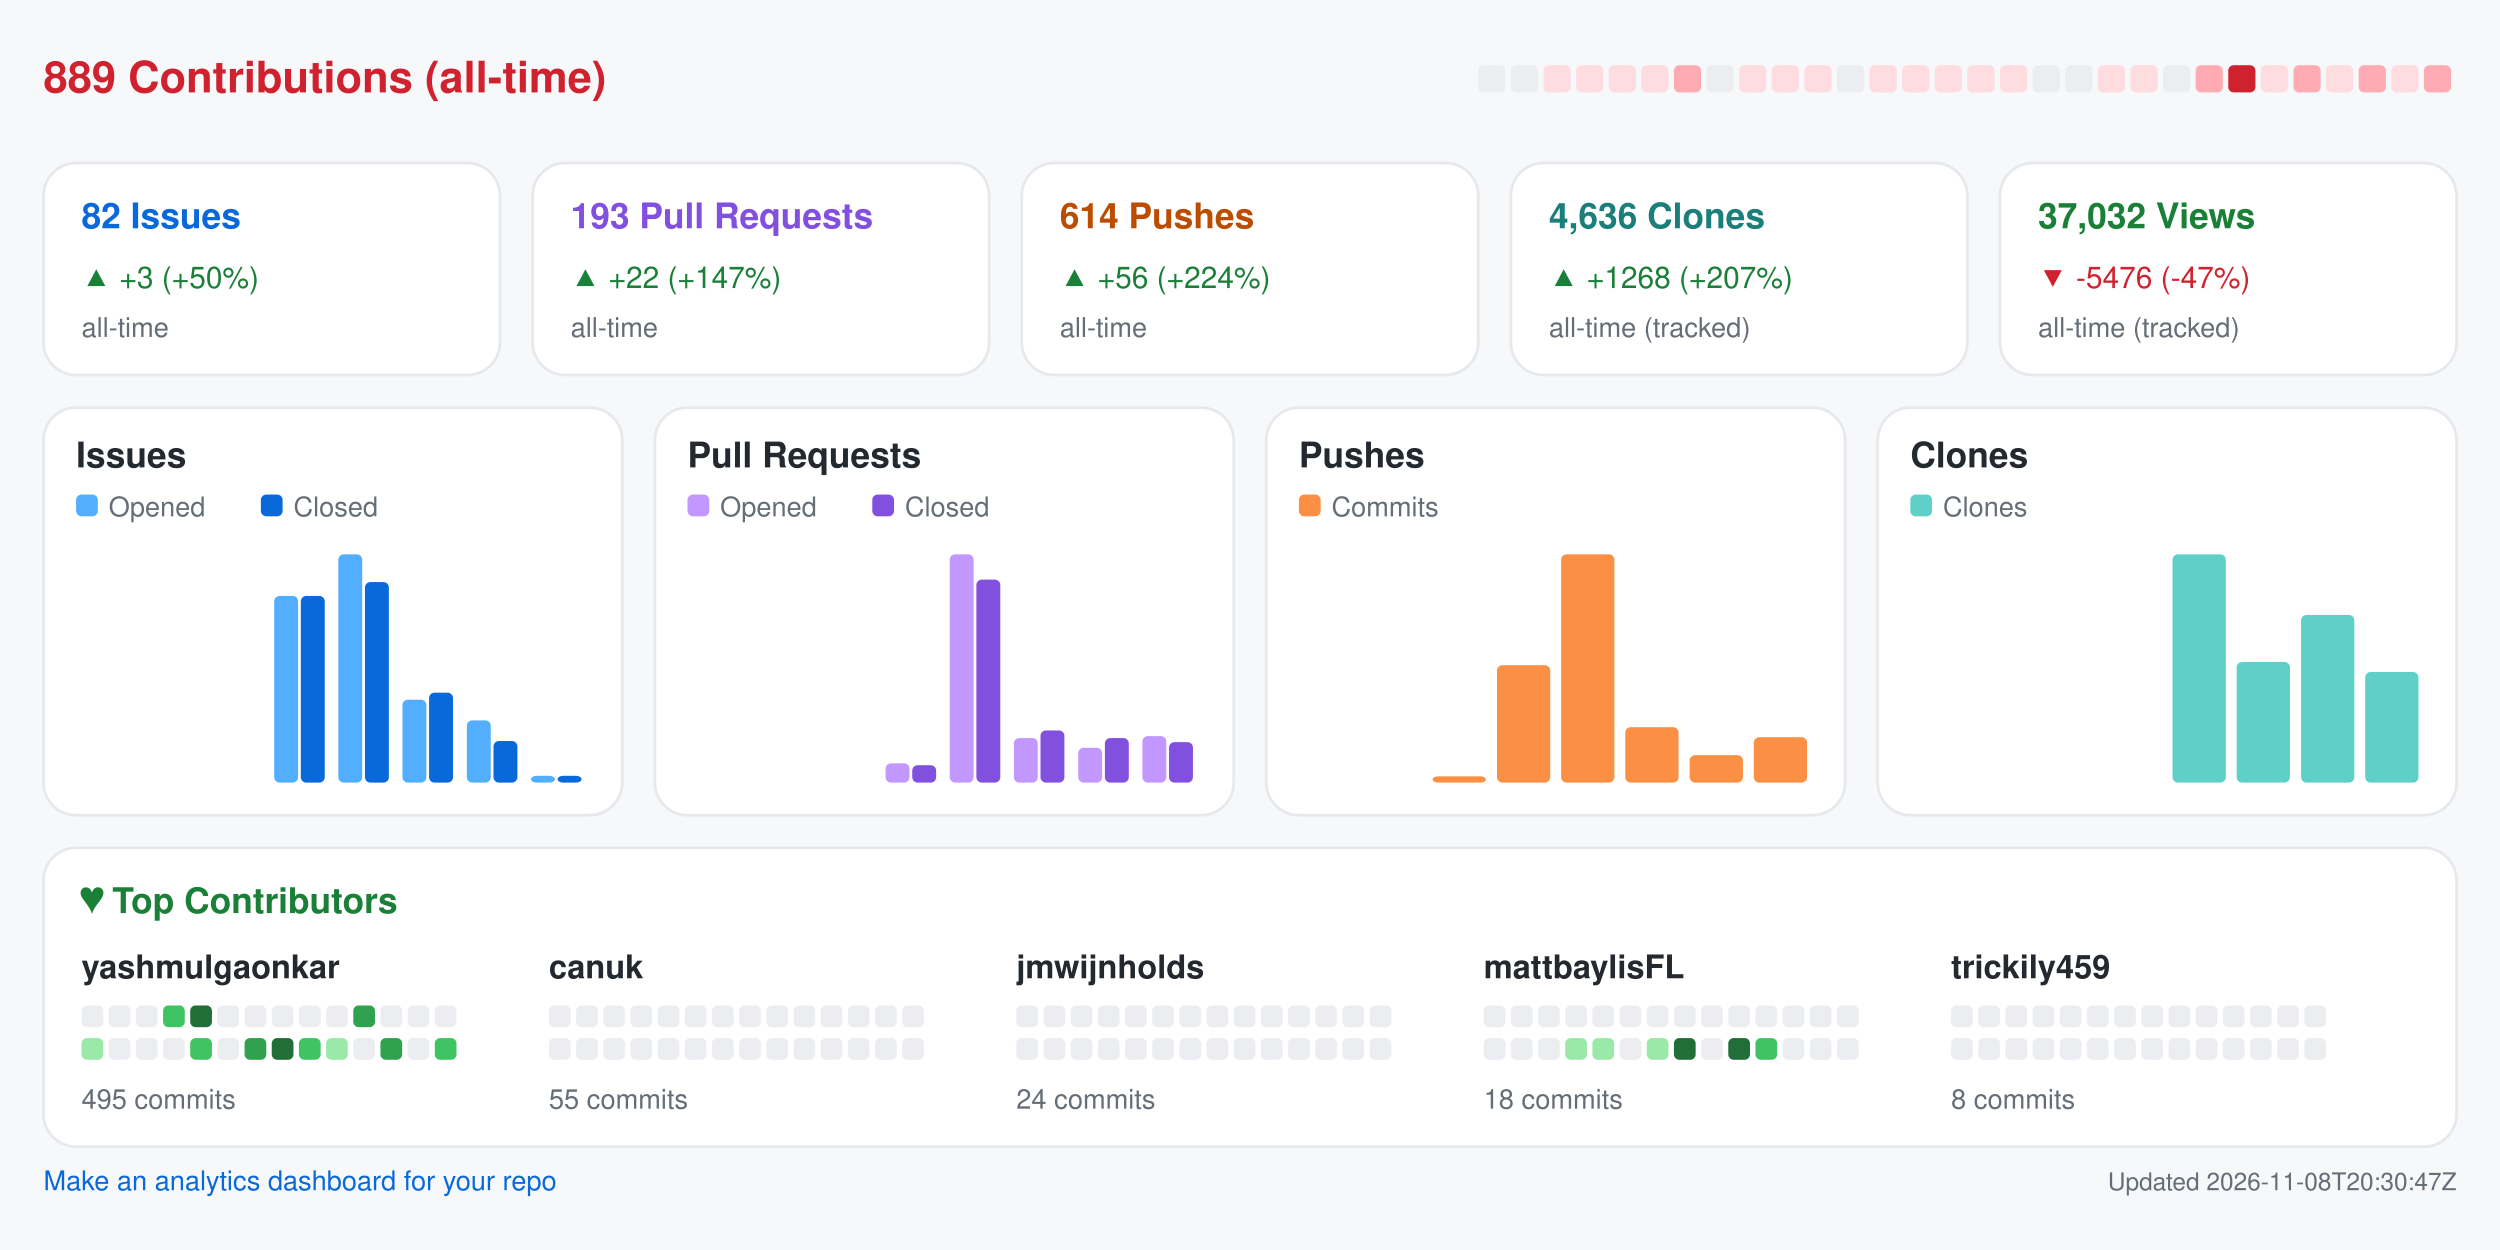
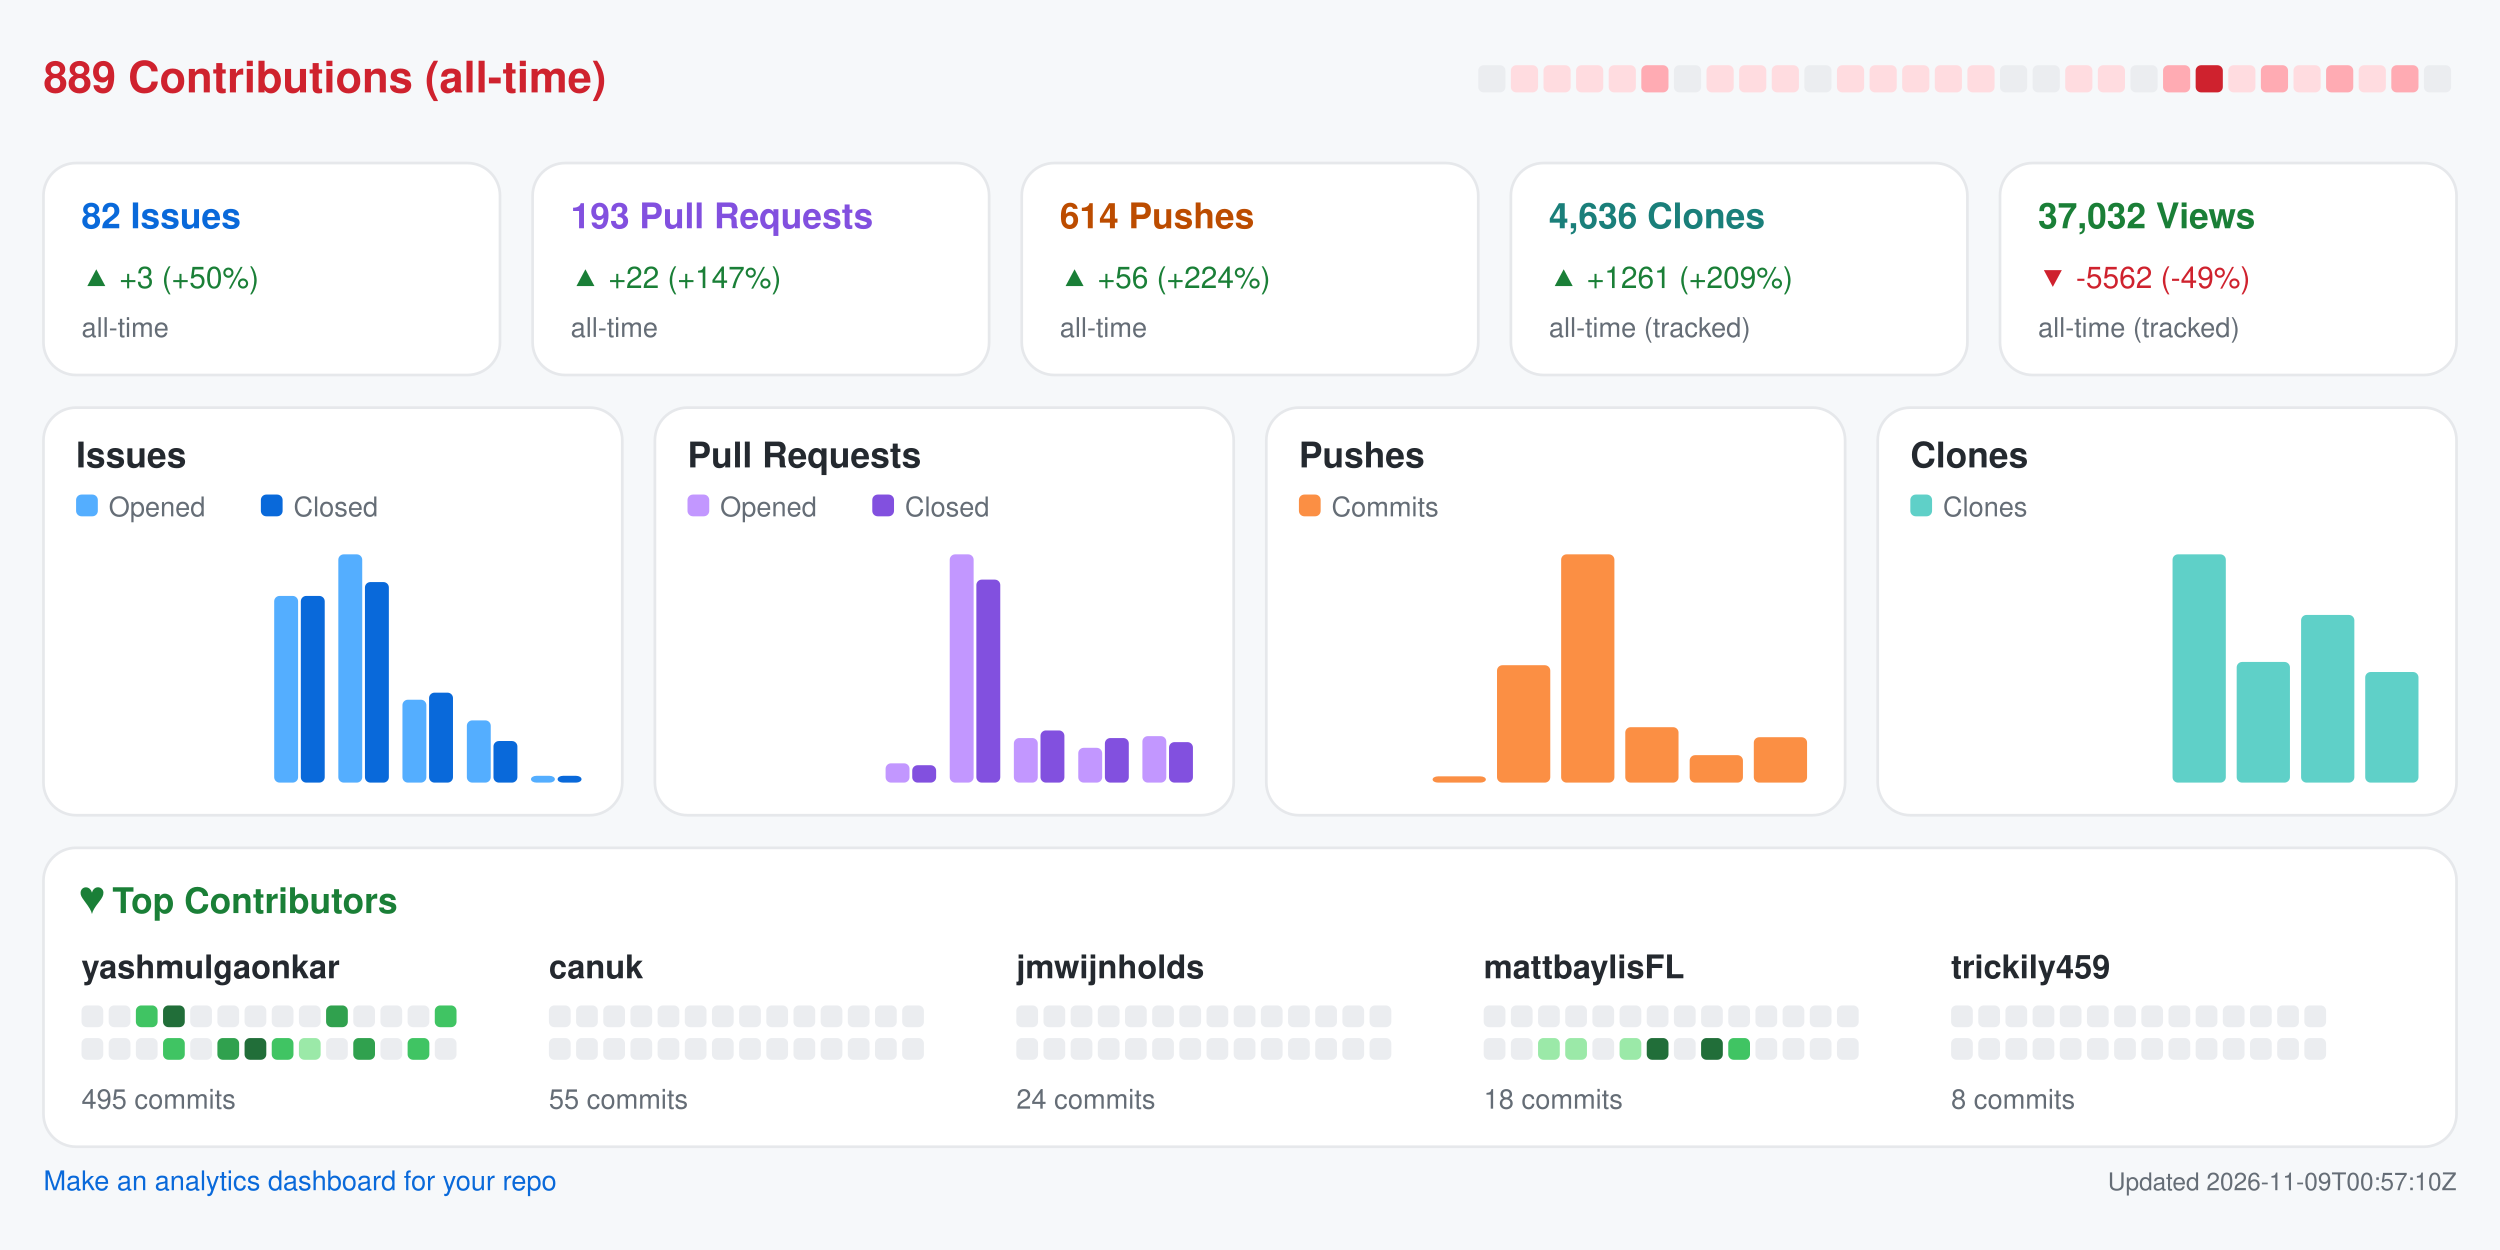
<svg xmlns="http://www.w3.org/2000/svg" width="920" height="460" viewBox="0 0 920 460" role="img" aria-label="Repository analytics for yashmulgaonkar/FlightScnr_Pi">
  <rect x="0.0" y="0.0" width="920.0" height="460.0" rx="0" fill="#f6f8fa" />
  <text x="16.0" y="34.0" fill="#cf222e" font-size="16" font-family="-apple-system,BlinkMacSystemFont,Segoe UI,Helvetica,Arial,sans-serif" font-weight="600" text-anchor="start">889 Contributions (all-time)</text>
  <rect x="544.0" y="24.0" width="10.0" height="10.0" rx="2" fill="#ebedf0" />
-   <rect x="556.0" y="24.0" width="10.0" height="10.0" rx="2" fill="#ebedf0" />
+   <rect x="556.0" y="24.0" width="10.0" height="10.0" rx="2" fill="#ffdce0" />
  <rect x="568.0" y="24.0" width="10.0" height="10.0" rx="2" fill="#ffdce0" />
  <rect x="580.0" y="24.0" width="10.0" height="10.0" rx="2" fill="#ffdce0" />
  <rect x="592.0" y="24.0" width="10.0" height="10.0" rx="2" fill="#ffdce0" />
-   <rect x="604.0" y="24.0" width="10.0" height="10.0" rx="2" fill="#ffdce0" />
-   <rect x="616.0" y="24.0" width="10.0" height="10.0" rx="2" fill="#ffabb3" />
-   <rect x="628.0" y="24.0" width="10.0" height="10.0" rx="2" fill="#ebedf0" />
+   <rect x="604.0" y="24.0" width="10.0" height="10.0" rx="2" fill="#ffabb3" />
+   <rect x="616.0" y="24.0" width="10.0" height="10.0" rx="2" fill="#ebedf0" />
+   <rect x="628.0" y="24.0" width="10.0" height="10.0" rx="2" fill="#ffdce0" />
  <rect x="640.0" y="24.0" width="10.0" height="10.0" rx="2" fill="#ffdce0" />
  <rect x="652.0" y="24.0" width="10.0" height="10.0" rx="2" fill="#ffdce0" />
-   <rect x="664.0" y="24.0" width="10.0" height="10.0" rx="2" fill="#ffdce0" />
-   <rect x="676.0" y="24.0" width="10.0" height="10.0" rx="2" fill="#ebedf0" />
+   <rect x="664.0" y="24.0" width="10.0" height="10.0" rx="2" fill="#ebedf0" />
+   <rect x="676.0" y="24.0" width="10.0" height="10.0" rx="2" fill="#ffdce0" />
  <rect x="688.0" y="24.0" width="10.0" height="10.0" rx="2" fill="#ffdce0" />
  <rect x="700.0" y="24.0" width="10.0" height="10.0" rx="2" fill="#ffdce0" />
  <rect x="712.0" y="24.0" width="10.0" height="10.0" rx="2" fill="#ffdce0" />
  <rect x="724.0" y="24.0" width="10.0" height="10.0" rx="2" fill="#ffdce0" />
-   <rect x="736.0" y="24.0" width="10.0" height="10.0" rx="2" fill="#ffdce0" />
+   <rect x="736.0" y="24.0" width="10.0" height="10.0" rx="2" fill="#ebedf0" />
  <rect x="748.0" y="24.0" width="10.0" height="10.0" rx="2" fill="#ebedf0" />
-   <rect x="760.0" y="24.0" width="10.0" height="10.0" rx="2" fill="#ebedf0" />
+   <rect x="760.0" y="24.0" width="10.0" height="10.0" rx="2" fill="#ffdce0" />
  <rect x="772.0" y="24.0" width="10.0" height="10.0" rx="2" fill="#ffdce0" />
-   <rect x="784.0" y="24.0" width="10.0" height="10.0" rx="2" fill="#ffdce0" />
-   <rect x="796.0" y="24.0" width="10.0" height="10.0" rx="2" fill="#ebedf0" />
-   <rect x="808.0" y="24.0" width="10.0" height="10.0" rx="2" fill="#ffabb3" />
-   <rect x="820.0" y="24.0" width="10.0" height="10.0" rx="2" fill="#cf222e" />
-   <rect x="832.0" y="24.0" width="10.0" height="10.0" rx="2" fill="#ffdce0" />
-   <rect x="844.0" y="24.0" width="10.0" height="10.0" rx="2" fill="#ffabb3" />
-   <rect x="856.0" y="24.0" width="10.0" height="10.0" rx="2" fill="#ffdce0" />
-   <rect x="868.0" y="24.0" width="10.0" height="10.0" rx="2" fill="#ffabb3" />
-   <rect x="880.0" y="24.0" width="10.0" height="10.0" rx="2" fill="#ffdce0" />
-   <rect x="892.0" y="24.0" width="10.0" height="10.0" rx="2" fill="#ffabb3" />
+   <rect x="784.0" y="24.0" width="10.0" height="10.0" rx="2" fill="#ebedf0" />
+   <rect x="796.0" y="24.0" width="10.0" height="10.0" rx="2" fill="#ffabb3" />
+   <rect x="808.0" y="24.0" width="10.0" height="10.0" rx="2" fill="#cf222e" />
+   <rect x="820.0" y="24.0" width="10.0" height="10.0" rx="2" fill="#ffdce0" />
+   <rect x="832.0" y="24.0" width="10.0" height="10.0" rx="2" fill="#ffabb3" />
+   <rect x="844.0" y="24.0" width="10.0" height="10.0" rx="2" fill="#ffdce0" />
+   <rect x="856.0" y="24.0" width="10.0" height="10.0" rx="2" fill="#ffabb3" />
+   <rect x="868.0" y="24.0" width="10.0" height="10.0" rx="2" fill="#ffdce0" />
+   <rect x="880.0" y="24.0" width="10.0" height="10.0" rx="2" fill="#ffabb3" />
+   <rect x="892.0" y="24.0" width="10.0" height="10.0" rx="2" fill="#ebedf0" />
  <rect x="16.0" y="60.0" width="168.0" height="78.0" rx="12" fill="#ffffff" stroke="#e6e8eb" />
  <text x="30.0" y="84.0" fill="#0969da" font-size="13" font-family="-apple-system,BlinkMacSystemFont,Segoe UI,Helvetica,Arial,sans-serif" font-weight="600" text-anchor="start">82 Issues</text>
  <text x="30.0" y="106.0" fill="#1a7f37" font-size="11" font-family="-apple-system,BlinkMacSystemFont,Segoe UI,Helvetica,Arial,sans-serif" font-weight="400" text-anchor="start">▲ +3 (+50%)</text>
  <text x="30.0" y="124.0" fill="#656d76" font-size="10" font-family="-apple-system,BlinkMacSystemFont,Segoe UI,Helvetica,Arial,sans-serif" font-weight="400" text-anchor="start">all-time</text>
  <rect x="196.0" y="60.0" width="168.0" height="78.0" rx="12" fill="#ffffff" stroke="#e6e8eb" />
  <text x="210.0" y="84.0" fill="#8250df" font-size="13" font-family="-apple-system,BlinkMacSystemFont,Segoe UI,Helvetica,Arial,sans-serif" font-weight="600" text-anchor="start">193 Pull Requests</text>
  <text x="210.0" y="106.0" fill="#1a7f37" font-size="11" font-family="-apple-system,BlinkMacSystemFont,Segoe UI,Helvetica,Arial,sans-serif" font-weight="400" text-anchor="start">▲ +22 (+147%)</text>
  <text x="210.0" y="124.0" fill="#656d76" font-size="10" font-family="-apple-system,BlinkMacSystemFont,Segoe UI,Helvetica,Arial,sans-serif" font-weight="400" text-anchor="start">all-time</text>
  <rect x="376.0" y="60.0" width="168.0" height="78.0" rx="12" fill="#ffffff" stroke="#e6e8eb" />
  <text x="390.0" y="84.0" fill="#bc4c00" font-size="13" font-family="-apple-system,BlinkMacSystemFont,Segoe UI,Helvetica,Arial,sans-serif" font-weight="600" text-anchor="start">614 Pushes</text>
  <text x="390.0" y="106.0" fill="#1a7f37" font-size="11" font-family="-apple-system,BlinkMacSystemFont,Segoe UI,Helvetica,Arial,sans-serif" font-weight="400" text-anchor="start">▲ +56 (+224%)</text>
  <text x="390.0" y="124.0" fill="#656d76" font-size="10" font-family="-apple-system,BlinkMacSystemFont,Segoe UI,Helvetica,Arial,sans-serif" font-weight="400" text-anchor="start">all-time</text>
  <rect x="556.0" y="60.0" width="168.0" height="78.0" rx="12" fill="#ffffff" stroke="#e6e8eb" />
  <text x="570.0" y="84.0" fill="#1a7f7a" font-size="13" font-family="-apple-system,BlinkMacSystemFont,Segoe UI,Helvetica,Arial,sans-serif" font-weight="600" text-anchor="start">4,636 Clones</text>
-   <text x="570.0" y="106.0" fill="#1a7f37" font-size="11" font-family="-apple-system,BlinkMacSystemFont,Segoe UI,Helvetica,Arial,sans-serif" font-weight="400" text-anchor="start">▲ +1268 (+207%)</text>
+   <text x="570.0" y="106.0" fill="#1a7f37" font-size="11" font-family="-apple-system,BlinkMacSystemFont,Segoe UI,Helvetica,Arial,sans-serif" font-weight="400" text-anchor="start">▲ +1261 (+209%)</text>
  <text x="570.0" y="124.0" fill="#656d76" font-size="10" font-family="-apple-system,BlinkMacSystemFont,Segoe UI,Helvetica,Arial,sans-serif" font-weight="400" text-anchor="start">all-time (tracked)</text>
  <rect x="736.0" y="60.0" width="168.0" height="78.0" rx="12" fill="#ffffff" stroke="#e6e8eb" />
  <text x="750.0" y="84.0" fill="#1a7f37" font-size="13" font-family="-apple-system,BlinkMacSystemFont,Segoe UI,Helvetica,Arial,sans-serif" font-weight="600" text-anchor="start">37,032 Views</text>
-   <text x="750.0" y="106.0" fill="#cf222e" font-size="11" font-family="-apple-system,BlinkMacSystemFont,Segoe UI,Helvetica,Arial,sans-serif" font-weight="400" text-anchor="start">▼ -5476 (-47%)</text>
+   <text x="750.0" y="106.0" fill="#cf222e" font-size="11" font-family="-apple-system,BlinkMacSystemFont,Segoe UI,Helvetica,Arial,sans-serif" font-weight="400" text-anchor="start">▼ -5562 (-49%)</text>
  <text x="750.0" y="124.0" fill="#656d76" font-size="10" font-family="-apple-system,BlinkMacSystemFont,Segoe UI,Helvetica,Arial,sans-serif" font-weight="400" text-anchor="start">all-time (tracked)</text>
  <rect x="16.0" y="150.0" width="213.0" height="150.0" rx="12" fill="#ffffff" stroke="#e6e8eb" />
  <text x="28.0" y="172.0" fill="#24292f" font-size="13" font-family="-apple-system,BlinkMacSystemFont,Segoe UI,Helvetica,Arial,sans-serif" font-weight="600" text-anchor="start">Issues</text>
  <rect x="28.0" y="182.0" width="8.0" height="8.0" rx="2" fill="#54aeff" />
  <text x="40.0" y="190.0" fill="#656d76" font-size="10" font-family="-apple-system,BlinkMacSystemFont,Segoe UI,Helvetica,Arial,sans-serif" font-weight="400" text-anchor="start">Opened</text>
  <rect x="96.0" y="182.0" width="8.0" height="8.0" rx="2" fill="#0969da" />
  <text x="108.0" y="190.0" fill="#656d76" font-size="10" font-family="-apple-system,BlinkMacSystemFont,Segoe UI,Helvetica,Arial,sans-serif" font-weight="400" text-anchor="start">Closed</text>
  <rect x="30.0" y="288.0" width="8.8" height="0.0" rx="2" fill="#54aeff" />
  <rect x="39.8" y="288.0" width="8.8" height="0.0" rx="2" fill="#0969da" />
  <rect x="53.6" y="288.0" width="8.8" height="0.0" rx="2" fill="#54aeff" />
  <rect x="63.4" y="288.0" width="8.8" height="0.0" rx="2" fill="#0969da" />
  <rect x="77.2" y="288.0" width="8.8" height="0.0" rx="2" fill="#54aeff" />
  <rect x="87.1" y="288.0" width="8.8" height="0.0" rx="2" fill="#0969da" />
  <rect x="100.9" y="219.3" width="8.8" height="68.7" rx="2" fill="#54aeff" />
  <rect x="110.7" y="219.3" width="8.8" height="68.7" rx="2" fill="#0969da" />
  <rect x="124.5" y="204.0" width="8.8" height="84.0" rx="2" fill="#54aeff" />
  <rect x="134.3" y="214.2" width="8.8" height="73.8" rx="2" fill="#0969da" />
  <rect x="148.1" y="257.5" width="8.8" height="30.5" rx="2" fill="#54aeff" />
  <rect x="157.9" y="254.9" width="8.8" height="33.1" rx="2" fill="#0969da" />
  <rect x="171.8" y="265.1" width="8.8" height="22.9" rx="2" fill="#54aeff" />
  <rect x="181.6" y="272.7" width="8.8" height="15.3" rx="2" fill="#0969da" />
  <rect x="195.4" y="285.5" width="8.8" height="2.5" rx="2" fill="#54aeff" />
  <rect x="205.2" y="285.5" width="8.8" height="2.5" rx="2" fill="#0969da" />
  <rect x="241.0" y="150.0" width="213.0" height="150.0" rx="12" fill="#ffffff" stroke="#e6e8eb" />
  <text x="253.0" y="172.0" fill="#24292f" font-size="13" font-family="-apple-system,BlinkMacSystemFont,Segoe UI,Helvetica,Arial,sans-serif" font-weight="600" text-anchor="start">Pull Requests</text>
  <rect x="253.0" y="182.0" width="8.0" height="8.0" rx="2" fill="#c297ff" />
  <text x="265.0" y="190.0" fill="#656d76" font-size="10" font-family="-apple-system,BlinkMacSystemFont,Segoe UI,Helvetica,Arial,sans-serif" font-weight="400" text-anchor="start">Opened</text>
  <rect x="321.0" y="182.0" width="8.0" height="8.0" rx="2" fill="#8250df" />
  <text x="333.0" y="190.0" fill="#656d76" font-size="10" font-family="-apple-system,BlinkMacSystemFont,Segoe UI,Helvetica,Arial,sans-serif" font-weight="400" text-anchor="start">Closed</text>
  <rect x="255.0" y="288.0" width="8.8" height="0.0" rx="2" fill="#c297ff" />
  <rect x="264.8" y="288.0" width="8.8" height="0.0" rx="2" fill="#8250df" />
  <rect x="278.6" y="288.0" width="8.8" height="0.0" rx="2" fill="#c297ff" />
  <rect x="288.4" y="288.0" width="8.8" height="0.0" rx="2" fill="#8250df" />
  <rect x="302.2" y="288.0" width="8.8" height="0.0" rx="2" fill="#c297ff" />
  <rect x="312.1" y="288.0" width="8.8" height="0.0" rx="2" fill="#8250df" />
  <rect x="325.9" y="280.9" width="8.8" height="7.1" rx="2" fill="#c297ff" />
  <rect x="335.7" y="281.6" width="8.8" height="6.4" rx="2" fill="#8250df" />
  <rect x="349.5" y="204.0" width="8.8" height="84.0" rx="2" fill="#c297ff" />
  <rect x="359.3" y="213.3" width="8.8" height="74.7" rx="2" fill="#8250df" />
  <rect x="373.1" y="271.6" width="8.8" height="16.4" rx="2" fill="#c297ff" />
  <rect x="382.9" y="268.8" width="8.8" height="19.2" rx="2" fill="#8250df" />
  <rect x="396.8" y="275.2" width="8.8" height="12.8" rx="2" fill="#c297ff" />
  <rect x="406.6" y="271.6" width="8.8" height="16.4" rx="2" fill="#8250df" />
  <rect x="420.4" y="270.9" width="8.8" height="17.1" rx="2" fill="#c297ff" />
  <rect x="430.2" y="273.1" width="8.8" height="14.9" rx="2" fill="#8250df" />
  <rect x="466.0" y="150.0" width="213.0" height="150.0" rx="12" fill="#ffffff" stroke="#e6e8eb" />
  <text x="478.0" y="172.0" fill="#24292f" font-size="13" font-family="-apple-system,BlinkMacSystemFont,Segoe UI,Helvetica,Arial,sans-serif" font-weight="600" text-anchor="start">Pushes</text>
  <rect x="478.0" y="182.0" width="8.0" height="8.0" rx="2" fill="#fb8f44" />
  <text x="490.0" y="190.0" fill="#656d76" font-size="10" font-family="-apple-system,BlinkMacSystemFont,Segoe UI,Helvetica,Arial,sans-serif" font-weight="400" text-anchor="start">Commits</text>
  <rect x="480.0" y="288.0" width="19.6" height="0.0" rx="2" fill="#fb8f44" />
  <rect x="503.6" y="288.0" width="19.6" height="0.0" rx="2" fill="#fb8f44" />
  <rect x="527.2" y="285.7" width="19.6" height="2.3" rx="2" fill="#fb8f44" />
  <rect x="550.9" y="244.8" width="19.6" height="43.2" rx="2" fill="#fb8f44" />
  <rect x="574.5" y="204.0" width="19.6" height="84.0" rx="2" fill="#fb8f44" />
  <rect x="598.1" y="267.6" width="19.6" height="20.4" rx="2" fill="#fb8f44" />
  <rect x="621.8" y="277.9" width="19.6" height="10.1" rx="2" fill="#fb8f44" />
  <rect x="645.4" y="271.3" width="19.6" height="16.7" rx="2" fill="#fb8f44" />
  <rect x="691.0" y="150.0" width="213.0" height="150.0" rx="12" fill="#ffffff" stroke="#e6e8eb" />
  <text x="703.0" y="172.0" fill="#24292f" font-size="13" font-family="-apple-system,BlinkMacSystemFont,Segoe UI,Helvetica,Arial,sans-serif" font-weight="600" text-anchor="start">Clones</text>
  <rect x="703.0" y="182.0" width="8.0" height="8.0" rx="2" fill="#5fd0c8" />
  <text x="715.0" y="190.0" fill="#656d76" font-size="10" font-family="-apple-system,BlinkMacSystemFont,Segoe UI,Helvetica,Arial,sans-serif" font-weight="400" text-anchor="start">Clones</text>
  <rect x="705.0" y="288.0" width="19.6" height="0.0" rx="2" fill="#5fd0c8" />
  <rect x="728.6" y="288.0" width="19.6" height="0.0" rx="2" fill="#5fd0c8" />
  <rect x="752.2" y="288.0" width="19.6" height="0.0" rx="2" fill="#5fd0c8" />
  <rect x="775.9" y="288.0" width="19.6" height="0.0" rx="2" fill="#5fd0c8" />
  <rect x="799.5" y="204.0" width="19.6" height="84.0" rx="2" fill="#5fd0c8" />
  <rect x="823.1" y="243.6" width="19.6" height="44.4" rx="2" fill="#5fd0c8" />
  <rect x="846.8" y="226.3" width="19.6" height="61.7" rx="2" fill="#5fd0c8" />
  <rect x="870.4" y="247.3" width="19.6" height="40.7" rx="2" fill="#5fd0c8" />
  <rect x="16.0" y="312.0" width="888.0" height="110.0" rx="12" fill="#ffffff" stroke="#e6e8eb" />
  <text x="30.0" y="336.0" fill="#1a7f37" font-size="13" font-family="-apple-system,BlinkMacSystemFont,Segoe UI,Helvetica,Arial,sans-serif" font-weight="600" text-anchor="start">♥  Top Contributors</text>
  <text x="30.0" y="360.0" fill="#24292f" font-size="12" font-family="-apple-system,BlinkMacSystemFont,Segoe UI,Helvetica,Arial,sans-serif" font-weight="600" text-anchor="start">yashmulgaonkar</text>
  <rect x="30.0" y="370.0" width="8.0" height="8.0" rx="2" fill="#ebedf0" />
  <rect x="40.0" y="370.0" width="8.0" height="8.0" rx="2" fill="#ebedf0" />
-   <rect x="50.0" y="370.0" width="8.0" height="8.0" rx="2" fill="#ebedf0" />
-   <rect x="60.0" y="370.0" width="8.0" height="8.0" rx="2" fill="#40c463" />
-   <rect x="70.0" y="370.0" width="8.0" height="8.0" rx="2" fill="#216e39" />
+   <rect x="50.0" y="370.0" width="8.0" height="8.0" rx="2" fill="#40c463" />
+   <rect x="60.0" y="370.0" width="8.0" height="8.0" rx="2" fill="#216e39" />
+   <rect x="70.0" y="370.0" width="8.0" height="8.0" rx="2" fill="#ebedf0" />
  <rect x="80.0" y="370.0" width="8.0" height="8.0" rx="2" fill="#ebedf0" />
  <rect x="90.0" y="370.0" width="8.0" height="8.0" rx="2" fill="#ebedf0" />
  <rect x="100.0" y="370.0" width="8.0" height="8.0" rx="2" fill="#ebedf0" />
  <rect x="110.0" y="370.0" width="8.0" height="8.0" rx="2" fill="#ebedf0" />
-   <rect x="120.0" y="370.0" width="8.0" height="8.0" rx="2" fill="#ebedf0" />
-   <rect x="130.0" y="370.0" width="8.0" height="8.0" rx="2" fill="#30a14e" />
+   <rect x="120.0" y="370.0" width="8.0" height="8.0" rx="2" fill="#30a14e" />
+   <rect x="130.0" y="370.0" width="8.0" height="8.0" rx="2" fill="#ebedf0" />
  <rect x="140.0" y="370.0" width="8.0" height="8.0" rx="2" fill="#ebedf0" />
  <rect x="150.0" y="370.0" width="8.0" height="8.0" rx="2" fill="#ebedf0" />
-   <rect x="160.0" y="370.0" width="8.0" height="8.0" rx="2" fill="#ebedf0" />
-   <rect x="30.0" y="382.0" width="8.0" height="8.0" rx="2" fill="#9be9a8" />
+   <rect x="160.0" y="370.0" width="8.0" height="8.0" rx="2" fill="#40c463" />
+   <rect x="30.0" y="382.0" width="8.0" height="8.0" rx="2" fill="#ebedf0" />
  <rect x="40.0" y="382.0" width="8.0" height="8.0" rx="2" fill="#ebedf0" />
  <rect x="50.0" y="382.0" width="8.0" height="8.0" rx="2" fill="#ebedf0" />
-   <rect x="60.0" y="382.0" width="8.0" height="8.0" rx="2" fill="#ebedf0" />
-   <rect x="70.0" y="382.0" width="8.0" height="8.0" rx="2" fill="#40c463" />
-   <rect x="80.0" y="382.0" width="8.0" height="8.0" rx="2" fill="#ebedf0" />
-   <rect x="90.0" y="382.0" width="8.0" height="8.0" rx="2" fill="#30a14e" />
-   <rect x="100.0" y="382.0" width="8.0" height="8.0" rx="2" fill="#216e39" />
-   <rect x="110.0" y="382.0" width="8.0" height="8.0" rx="2" fill="#40c463" />
-   <rect x="120.0" y="382.0" width="8.0" height="8.0" rx="2" fill="#9be9a8" />
-   <rect x="130.0" y="382.0" width="8.0" height="8.0" rx="2" fill="#ebedf0" />
-   <rect x="140.0" y="382.0" width="8.0" height="8.0" rx="2" fill="#30a14e" />
-   <rect x="150.0" y="382.0" width="8.0" height="8.0" rx="2" fill="#ebedf0" />
-   <rect x="160.0" y="382.0" width="8.0" height="8.0" rx="2" fill="#40c463" />
+   <rect x="60.0" y="382.0" width="8.0" height="8.0" rx="2" fill="#40c463" />
+   <rect x="70.0" y="382.0" width="8.0" height="8.0" rx="2" fill="#ebedf0" />
+   <rect x="80.0" y="382.0" width="8.0" height="8.0" rx="2" fill="#30a14e" />
+   <rect x="90.0" y="382.0" width="8.0" height="8.0" rx="2" fill="#216e39" />
+   <rect x="100.0" y="382.0" width="8.0" height="8.0" rx="2" fill="#40c463" />
+   <rect x="110.0" y="382.0" width="8.0" height="8.0" rx="2" fill="#9be9a8" />
+   <rect x="120.0" y="382.0" width="8.0" height="8.0" rx="2" fill="#ebedf0" />
+   <rect x="130.0" y="382.0" width="8.0" height="8.0" rx="2" fill="#30a14e" />
+   <rect x="140.0" y="382.0" width="8.0" height="8.0" rx="2" fill="#ebedf0" />
+   <rect x="150.0" y="382.0" width="8.0" height="8.0" rx="2" fill="#40c463" />
+   <rect x="160.0" y="382.0" width="8.0" height="8.0" rx="2" fill="#ebedf0" />
  <text x="30.0" y="408.0" fill="#656d76" font-size="10" font-family="-apple-system,BlinkMacSystemFont,Segoe UI,Helvetica,Arial,sans-serif" font-weight="400" text-anchor="start">495 commits</text>
  <text x="202.0" y="360.0" fill="#24292f" font-size="12" font-family="-apple-system,BlinkMacSystemFont,Segoe UI,Helvetica,Arial,sans-serif" font-weight="600" text-anchor="start">canuk</text>
  <rect x="202.0" y="370.0" width="8.0" height="8.0" rx="2" fill="#ebedf0" />
  <rect x="212.0" y="370.0" width="8.0" height="8.0" rx="2" fill="#ebedf0" />
  <rect x="222.0" y="370.0" width="8.0" height="8.0" rx="2" fill="#ebedf0" />
  <rect x="232.0" y="370.0" width="8.0" height="8.0" rx="2" fill="#ebedf0" />
  <rect x="242.0" y="370.0" width="8.0" height="8.0" rx="2" fill="#ebedf0" />
  <rect x="252.0" y="370.0" width="8.0" height="8.0" rx="2" fill="#ebedf0" />
  <rect x="262.0" y="370.0" width="8.0" height="8.0" rx="2" fill="#ebedf0" />
  <rect x="272.0" y="370.0" width="8.0" height="8.0" rx="2" fill="#ebedf0" />
  <rect x="282.0" y="370.0" width="8.0" height="8.0" rx="2" fill="#ebedf0" />
  <rect x="292.0" y="370.0" width="8.0" height="8.0" rx="2" fill="#ebedf0" />
  <rect x="302.0" y="370.0" width="8.0" height="8.0" rx="2" fill="#ebedf0" />
  <rect x="312.0" y="370.0" width="8.0" height="8.0" rx="2" fill="#ebedf0" />
  <rect x="322.0" y="370.0" width="8.0" height="8.0" rx="2" fill="#ebedf0" />
  <rect x="332.0" y="370.0" width="8.0" height="8.0" rx="2" fill="#ebedf0" />
  <rect x="202.0" y="382.0" width="8.0" height="8.0" rx="2" fill="#ebedf0" />
  <rect x="212.0" y="382.0" width="8.0" height="8.0" rx="2" fill="#ebedf0" />
  <rect x="222.0" y="382.0" width="8.0" height="8.0" rx="2" fill="#ebedf0" />
  <rect x="232.0" y="382.0" width="8.0" height="8.0" rx="2" fill="#ebedf0" />
  <rect x="242.0" y="382.0" width="8.0" height="8.0" rx="2" fill="#ebedf0" />
  <rect x="252.0" y="382.0" width="8.0" height="8.0" rx="2" fill="#ebedf0" />
  <rect x="262.0" y="382.0" width="8.0" height="8.0" rx="2" fill="#ebedf0" />
  <rect x="272.0" y="382.0" width="8.0" height="8.0" rx="2" fill="#ebedf0" />
  <rect x="282.0" y="382.0" width="8.0" height="8.0" rx="2" fill="#ebedf0" />
  <rect x="292.0" y="382.0" width="8.0" height="8.0" rx="2" fill="#ebedf0" />
  <rect x="302.0" y="382.0" width="8.0" height="8.0" rx="2" fill="#ebedf0" />
  <rect x="312.0" y="382.0" width="8.0" height="8.0" rx="2" fill="#ebedf0" />
  <rect x="322.0" y="382.0" width="8.0" height="8.0" rx="2" fill="#ebedf0" />
  <rect x="332.0" y="382.0" width="8.0" height="8.0" rx="2" fill="#ebedf0" />
  <text x="202.0" y="408.0" fill="#656d76" font-size="10" font-family="-apple-system,BlinkMacSystemFont,Segoe UI,Helvetica,Arial,sans-serif" font-weight="400" text-anchor="start">55 commits</text>
  <text x="374.0" y="360.0" fill="#24292f" font-size="12" font-family="-apple-system,BlinkMacSystemFont,Segoe UI,Helvetica,Arial,sans-serif" font-weight="600" text-anchor="start">jmwijnholds</text>
  <rect x="374.0" y="370.0" width="8.0" height="8.0" rx="2" fill="#ebedf0" />
  <rect x="384.0" y="370.0" width="8.0" height="8.0" rx="2" fill="#ebedf0" />
  <rect x="394.0" y="370.0" width="8.0" height="8.0" rx="2" fill="#ebedf0" />
  <rect x="404.0" y="370.0" width="8.0" height="8.0" rx="2" fill="#ebedf0" />
  <rect x="414.0" y="370.0" width="8.0" height="8.0" rx="2" fill="#ebedf0" />
  <rect x="424.0" y="370.0" width="8.0" height="8.0" rx="2" fill="#ebedf0" />
  <rect x="434.0" y="370.0" width="8.0" height="8.0" rx="2" fill="#ebedf0" />
  <rect x="444.0" y="370.0" width="8.0" height="8.0" rx="2" fill="#ebedf0" />
  <rect x="454.0" y="370.0" width="8.0" height="8.0" rx="2" fill="#ebedf0" />
  <rect x="464.0" y="370.0" width="8.0" height="8.0" rx="2" fill="#ebedf0" />
  <rect x="474.0" y="370.0" width="8.0" height="8.0" rx="2" fill="#ebedf0" />
  <rect x="484.0" y="370.0" width="8.0" height="8.0" rx="2" fill="#ebedf0" />
  <rect x="494.0" y="370.0" width="8.0" height="8.0" rx="2" fill="#ebedf0" />
  <rect x="504.0" y="370.0" width="8.0" height="8.0" rx="2" fill="#ebedf0" />
  <rect x="374.0" y="382.0" width="8.0" height="8.0" rx="2" fill="#ebedf0" />
  <rect x="384.0" y="382.0" width="8.0" height="8.0" rx="2" fill="#ebedf0" />
  <rect x="394.0" y="382.0" width="8.0" height="8.0" rx="2" fill="#ebedf0" />
  <rect x="404.0" y="382.0" width="8.0" height="8.0" rx="2" fill="#ebedf0" />
  <rect x="414.0" y="382.0" width="8.0" height="8.0" rx="2" fill="#ebedf0" />
  <rect x="424.0" y="382.0" width="8.0" height="8.0" rx="2" fill="#ebedf0" />
  <rect x="434.0" y="382.0" width="8.0" height="8.0" rx="2" fill="#ebedf0" />
  <rect x="444.0" y="382.0" width="8.0" height="8.0" rx="2" fill="#ebedf0" />
  <rect x="454.0" y="382.0" width="8.0" height="8.0" rx="2" fill="#ebedf0" />
  <rect x="464.0" y="382.0" width="8.0" height="8.0" rx="2" fill="#ebedf0" />
  <rect x="474.0" y="382.0" width="8.0" height="8.0" rx="2" fill="#ebedf0" />
  <rect x="484.0" y="382.0" width="8.0" height="8.0" rx="2" fill="#ebedf0" />
  <rect x="494.0" y="382.0" width="8.0" height="8.0" rx="2" fill="#ebedf0" />
  <rect x="504.0" y="382.0" width="8.0" height="8.0" rx="2" fill="#ebedf0" />
  <text x="374.0" y="408.0" fill="#656d76" font-size="10" font-family="-apple-system,BlinkMacSystemFont,Segoe UI,Helvetica,Arial,sans-serif" font-weight="400" text-anchor="start">24 commits</text>
  <text x="546.0" y="360.0" fill="#24292f" font-size="12" font-family="-apple-system,BlinkMacSystemFont,Segoe UI,Helvetica,Arial,sans-serif" font-weight="600" text-anchor="start">mattbaylisFL</text>
  <rect x="546.0" y="370.0" width="8.0" height="8.0" rx="2" fill="#ebedf0" />
  <rect x="556.0" y="370.0" width="8.0" height="8.0" rx="2" fill="#ebedf0" />
  <rect x="566.0" y="370.0" width="8.0" height="8.0" rx="2" fill="#ebedf0" />
  <rect x="576.0" y="370.0" width="8.0" height="8.0" rx="2" fill="#ebedf0" />
  <rect x="586.0" y="370.0" width="8.0" height="8.0" rx="2" fill="#ebedf0" />
  <rect x="596.0" y="370.0" width="8.0" height="8.0" rx="2" fill="#ebedf0" />
  <rect x="606.0" y="370.0" width="8.0" height="8.0" rx="2" fill="#ebedf0" />
  <rect x="616.0" y="370.0" width="8.0" height="8.0" rx="2" fill="#ebedf0" />
  <rect x="626.0" y="370.0" width="8.0" height="8.0" rx="2" fill="#ebedf0" />
  <rect x="636.0" y="370.0" width="8.0" height="8.0" rx="2" fill="#ebedf0" />
  <rect x="646.0" y="370.0" width="8.0" height="8.0" rx="2" fill="#ebedf0" />
  <rect x="656.0" y="370.0" width="8.0" height="8.0" rx="2" fill="#ebedf0" />
  <rect x="666.0" y="370.0" width="8.0" height="8.0" rx="2" fill="#ebedf0" />
  <rect x="676.0" y="370.0" width="8.0" height="8.0" rx="2" fill="#ebedf0" />
  <rect x="546.0" y="382.0" width="8.0" height="8.0" rx="2" fill="#ebedf0" />
  <rect x="556.0" y="382.0" width="8.0" height="8.0" rx="2" fill="#ebedf0" />
-   <rect x="566.0" y="382.0" width="8.0" height="8.0" rx="2" fill="#ebedf0" />
+   <rect x="566.0" y="382.0" width="8.0" height="8.0" rx="2" fill="#9be9a8" />
  <rect x="576.0" y="382.0" width="8.0" height="8.0" rx="2" fill="#9be9a8" />
-   <rect x="586.0" y="382.0" width="8.0" height="8.0" rx="2" fill="#9be9a8" />
-   <rect x="596.0" y="382.0" width="8.0" height="8.0" rx="2" fill="#ebedf0" />
-   <rect x="606.0" y="382.0" width="8.0" height="8.0" rx="2" fill="#9be9a8" />
-   <rect x="616.0" y="382.0" width="8.0" height="8.0" rx="2" fill="#216e39" />
-   <rect x="626.0" y="382.0" width="8.0" height="8.0" rx="2" fill="#ebedf0" />
-   <rect x="636.0" y="382.0" width="8.0" height="8.0" rx="2" fill="#216e39" />
-   <rect x="646.0" y="382.0" width="8.0" height="8.0" rx="2" fill="#40c463" />
+   <rect x="586.0" y="382.0" width="8.0" height="8.0" rx="2" fill="#ebedf0" />
+   <rect x="596.0" y="382.0" width="8.0" height="8.0" rx="2" fill="#9be9a8" />
+   <rect x="606.0" y="382.0" width="8.0" height="8.0" rx="2" fill="#216e39" />
+   <rect x="616.0" y="382.0" width="8.0" height="8.0" rx="2" fill="#ebedf0" />
+   <rect x="626.0" y="382.0" width="8.0" height="8.0" rx="2" fill="#216e39" />
+   <rect x="636.0" y="382.0" width="8.0" height="8.0" rx="2" fill="#40c463" />
+   <rect x="646.0" y="382.0" width="8.0" height="8.0" rx="2" fill="#ebedf0" />
  <rect x="656.0" y="382.0" width="8.0" height="8.0" rx="2" fill="#ebedf0" />
  <rect x="666.0" y="382.0" width="8.0" height="8.0" rx="2" fill="#ebedf0" />
  <rect x="676.0" y="382.0" width="8.0" height="8.0" rx="2" fill="#ebedf0" />
  <text x="546.0" y="408.0" fill="#656d76" font-size="10" font-family="-apple-system,BlinkMacSystemFont,Segoe UI,Helvetica,Arial,sans-serif" font-weight="400" text-anchor="start">18 commits</text>
  <text x="718.0" y="360.0" fill="#24292f" font-size="12" font-family="-apple-system,BlinkMacSystemFont,Segoe UI,Helvetica,Arial,sans-serif" font-weight="600" text-anchor="start">trickily459</text>
  <rect x="718.0" y="370.0" width="8.0" height="8.0" rx="2" fill="#ebedf0" />
  <rect x="728.0" y="370.0" width="8.0" height="8.0" rx="2" fill="#ebedf0" />
  <rect x="738.0" y="370.0" width="8.0" height="8.0" rx="2" fill="#ebedf0" />
  <rect x="748.0" y="370.0" width="8.0" height="8.0" rx="2" fill="#ebedf0" />
  <rect x="758.0" y="370.0" width="8.0" height="8.0" rx="2" fill="#ebedf0" />
  <rect x="768.0" y="370.0" width="8.0" height="8.0" rx="2" fill="#ebedf0" />
  <rect x="778.0" y="370.0" width="8.0" height="8.0" rx="2" fill="#ebedf0" />
  <rect x="788.0" y="370.0" width="8.0" height="8.0" rx="2" fill="#ebedf0" />
  <rect x="798.0" y="370.0" width="8.0" height="8.0" rx="2" fill="#ebedf0" />
  <rect x="808.0" y="370.0" width="8.0" height="8.0" rx="2" fill="#ebedf0" />
  <rect x="818.0" y="370.0" width="8.0" height="8.0" rx="2" fill="#ebedf0" />
  <rect x="828.0" y="370.0" width="8.0" height="8.0" rx="2" fill="#ebedf0" />
  <rect x="838.0" y="370.0" width="8.0" height="8.0" rx="2" fill="#ebedf0" />
  <rect x="848.0" y="370.0" width="8.0" height="8.0" rx="2" fill="#ebedf0" />
  <rect x="718.0" y="382.0" width="8.0" height="8.0" rx="2" fill="#ebedf0" />
  <rect x="728.0" y="382.0" width="8.0" height="8.0" rx="2" fill="#ebedf0" />
  <rect x="738.0" y="382.0" width="8.0" height="8.0" rx="2" fill="#ebedf0" />
  <rect x="748.0" y="382.0" width="8.0" height="8.0" rx="2" fill="#ebedf0" />
  <rect x="758.0" y="382.0" width="8.0" height="8.0" rx="2" fill="#ebedf0" />
  <rect x="768.0" y="382.0" width="8.0" height="8.0" rx="2" fill="#ebedf0" />
  <rect x="778.0" y="382.0" width="8.0" height="8.0" rx="2" fill="#ebedf0" />
  <rect x="788.0" y="382.0" width="8.0" height="8.0" rx="2" fill="#ebedf0" />
  <rect x="798.0" y="382.0" width="8.0" height="8.0" rx="2" fill="#ebedf0" />
  <rect x="808.0" y="382.0" width="8.0" height="8.0" rx="2" fill="#ebedf0" />
  <rect x="818.0" y="382.0" width="8.0" height="8.0" rx="2" fill="#ebedf0" />
  <rect x="828.0" y="382.0" width="8.0" height="8.0" rx="2" fill="#ebedf0" />
  <rect x="838.0" y="382.0" width="8.0" height="8.0" rx="2" fill="#ebedf0" />
  <rect x="848.0" y="382.0" width="8.0" height="8.0" rx="2" fill="#ebedf0" />
  <text x="718.0" y="408.0" fill="#656d76" font-size="10" font-family="-apple-system,BlinkMacSystemFont,Segoe UI,Helvetica,Arial,sans-serif" font-weight="400" text-anchor="start">8 commits</text>
  <a href="https://github.com/yashmulgaonkar/repo-analytics" target="_blank" rel="noopener noreferrer">
    <text x="16.0" y="438.0" fill="#0969da" font-size="10" font-family="-apple-system,BlinkMacSystemFont,Segoe UI,Helvetica,Arial,sans-serif" font-weight="400" text-anchor="start">Make an analytics dashboard for your repo</text>
  </a>
-   <text x="904.0" y="438.0" fill="#656d76" font-size="9" font-family="-apple-system,BlinkMacSystemFont,Segoe UI,Helvetica,Arial,sans-serif" font-weight="400" text-anchor="end">Updated 2026-11-08T20:30:47Z</text>
+   <text x="904.0" y="438.0" fill="#656d76" font-size="9" font-family="-apple-system,BlinkMacSystemFont,Segoe UI,Helvetica,Arial,sans-serif" font-weight="400" text-anchor="end">Updated 2026-11-09T00:57:10Z</text>
</svg>
